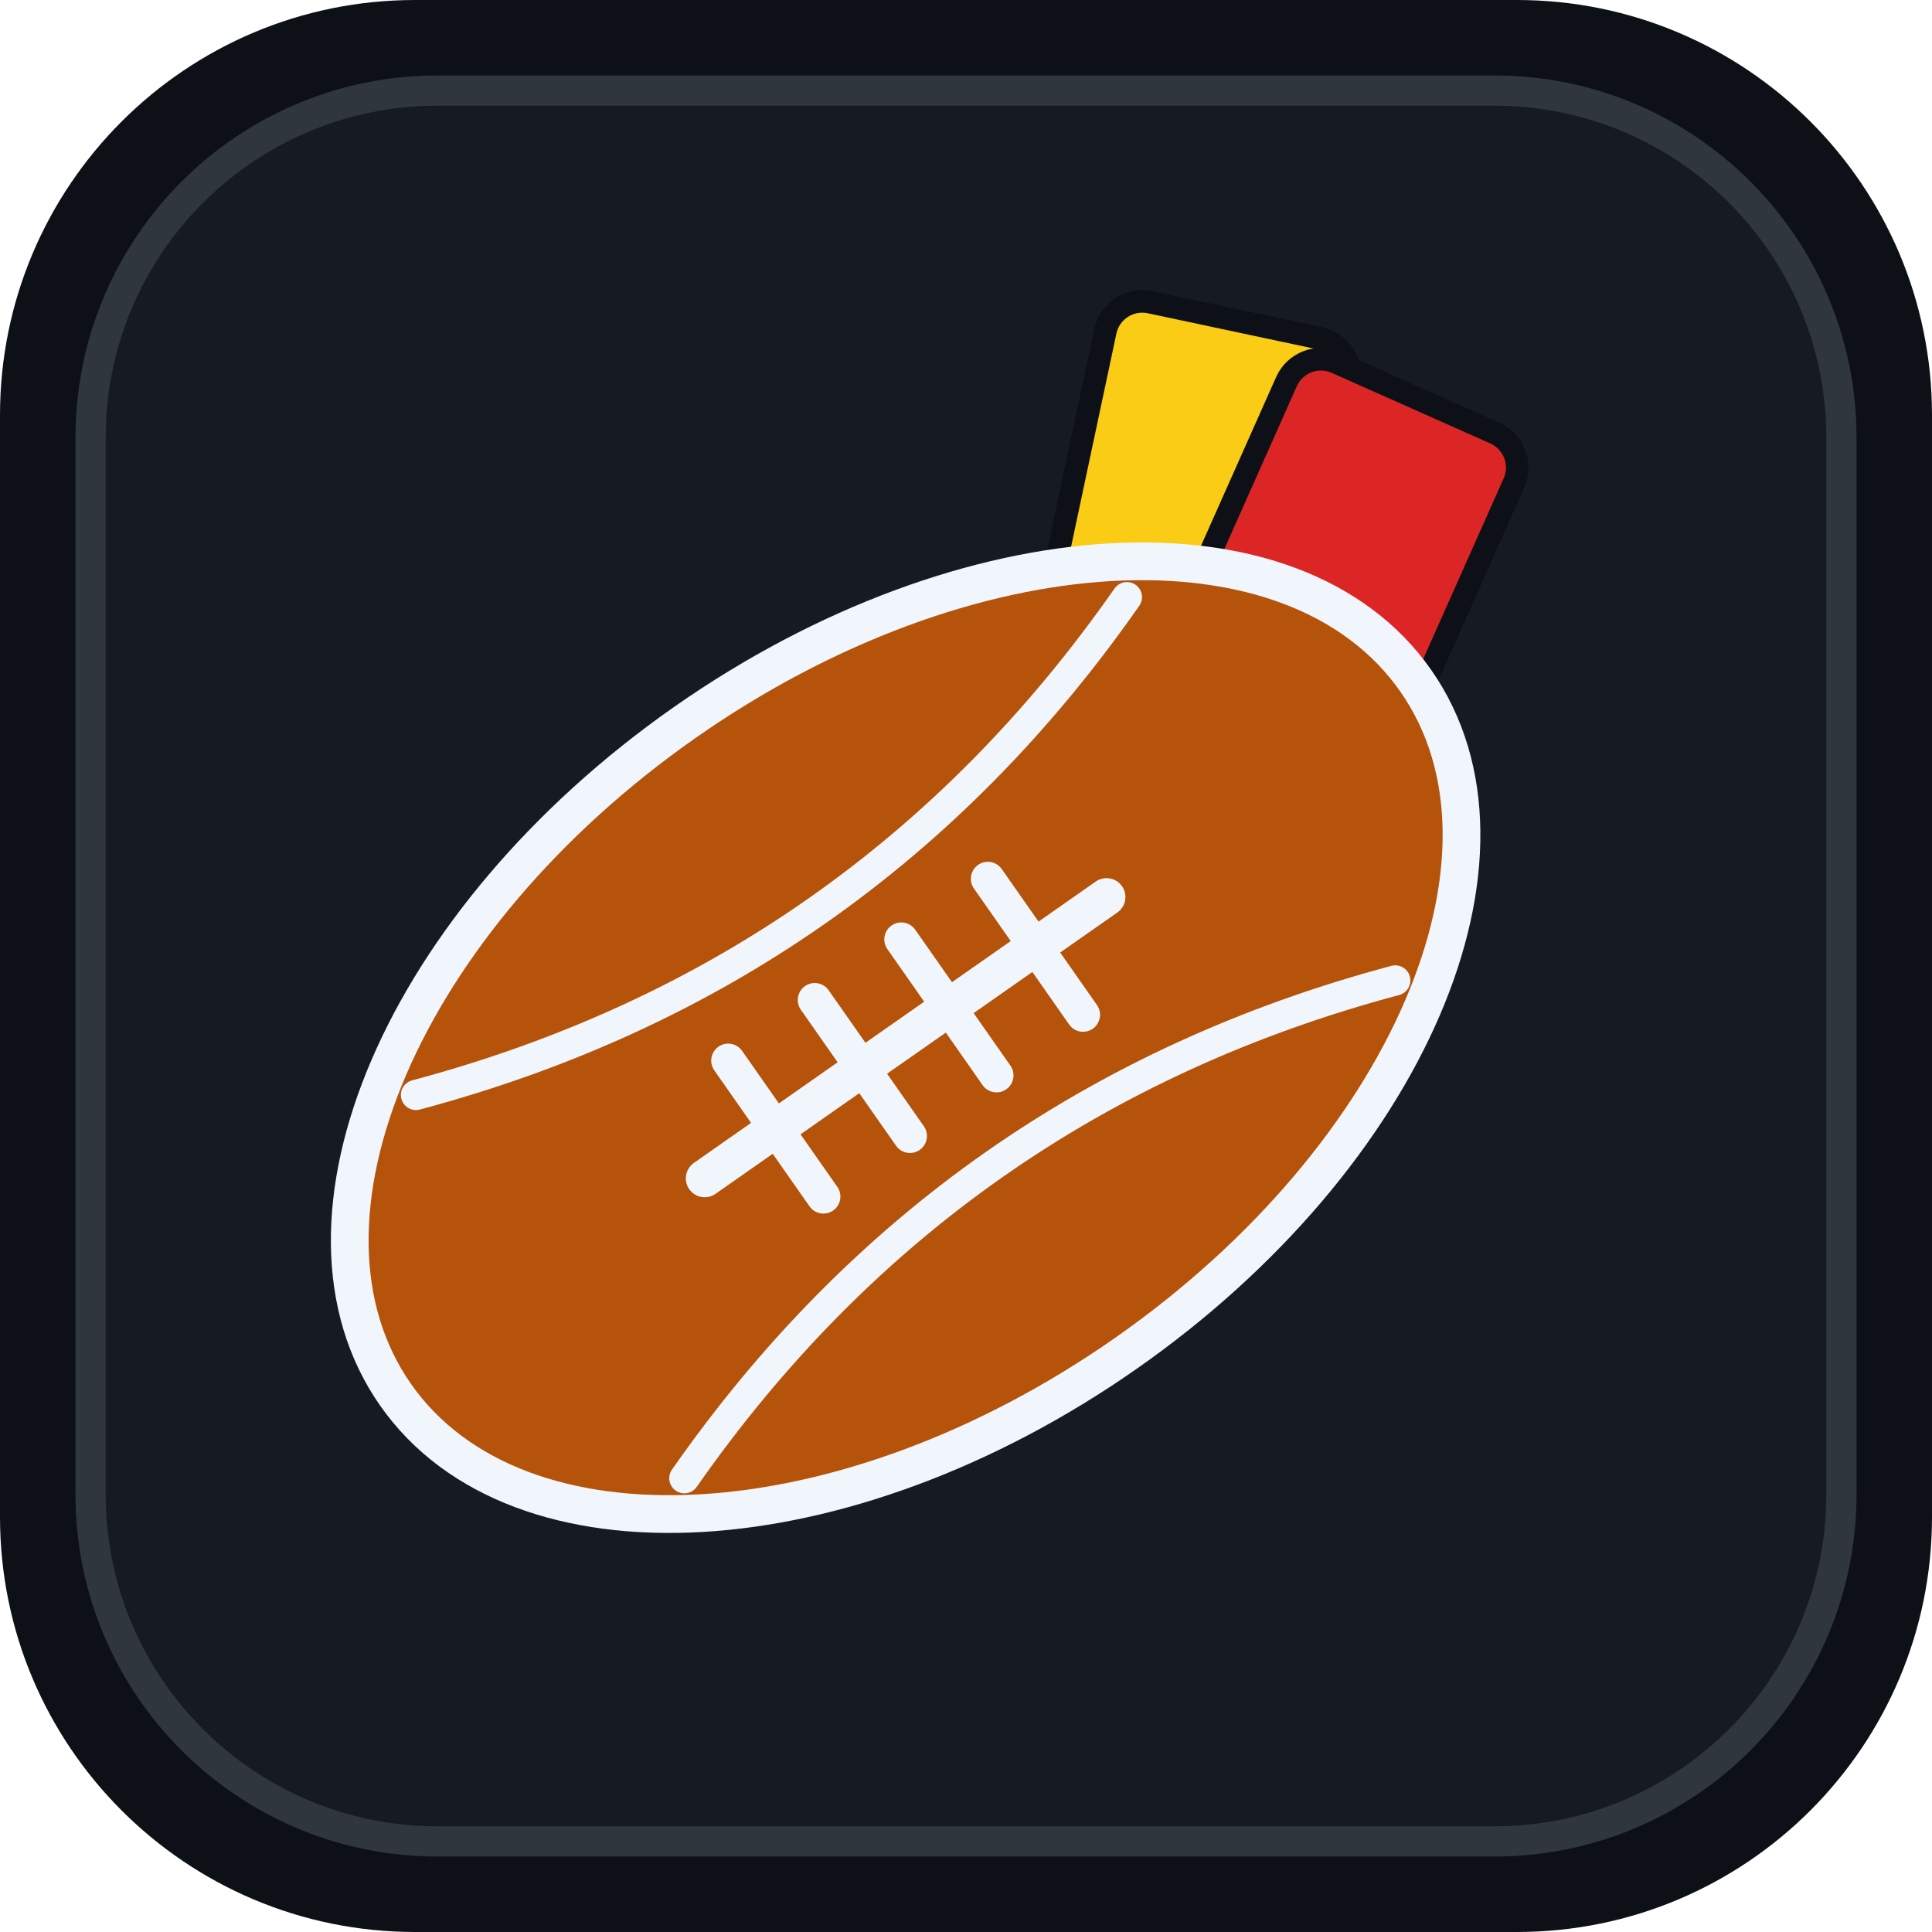
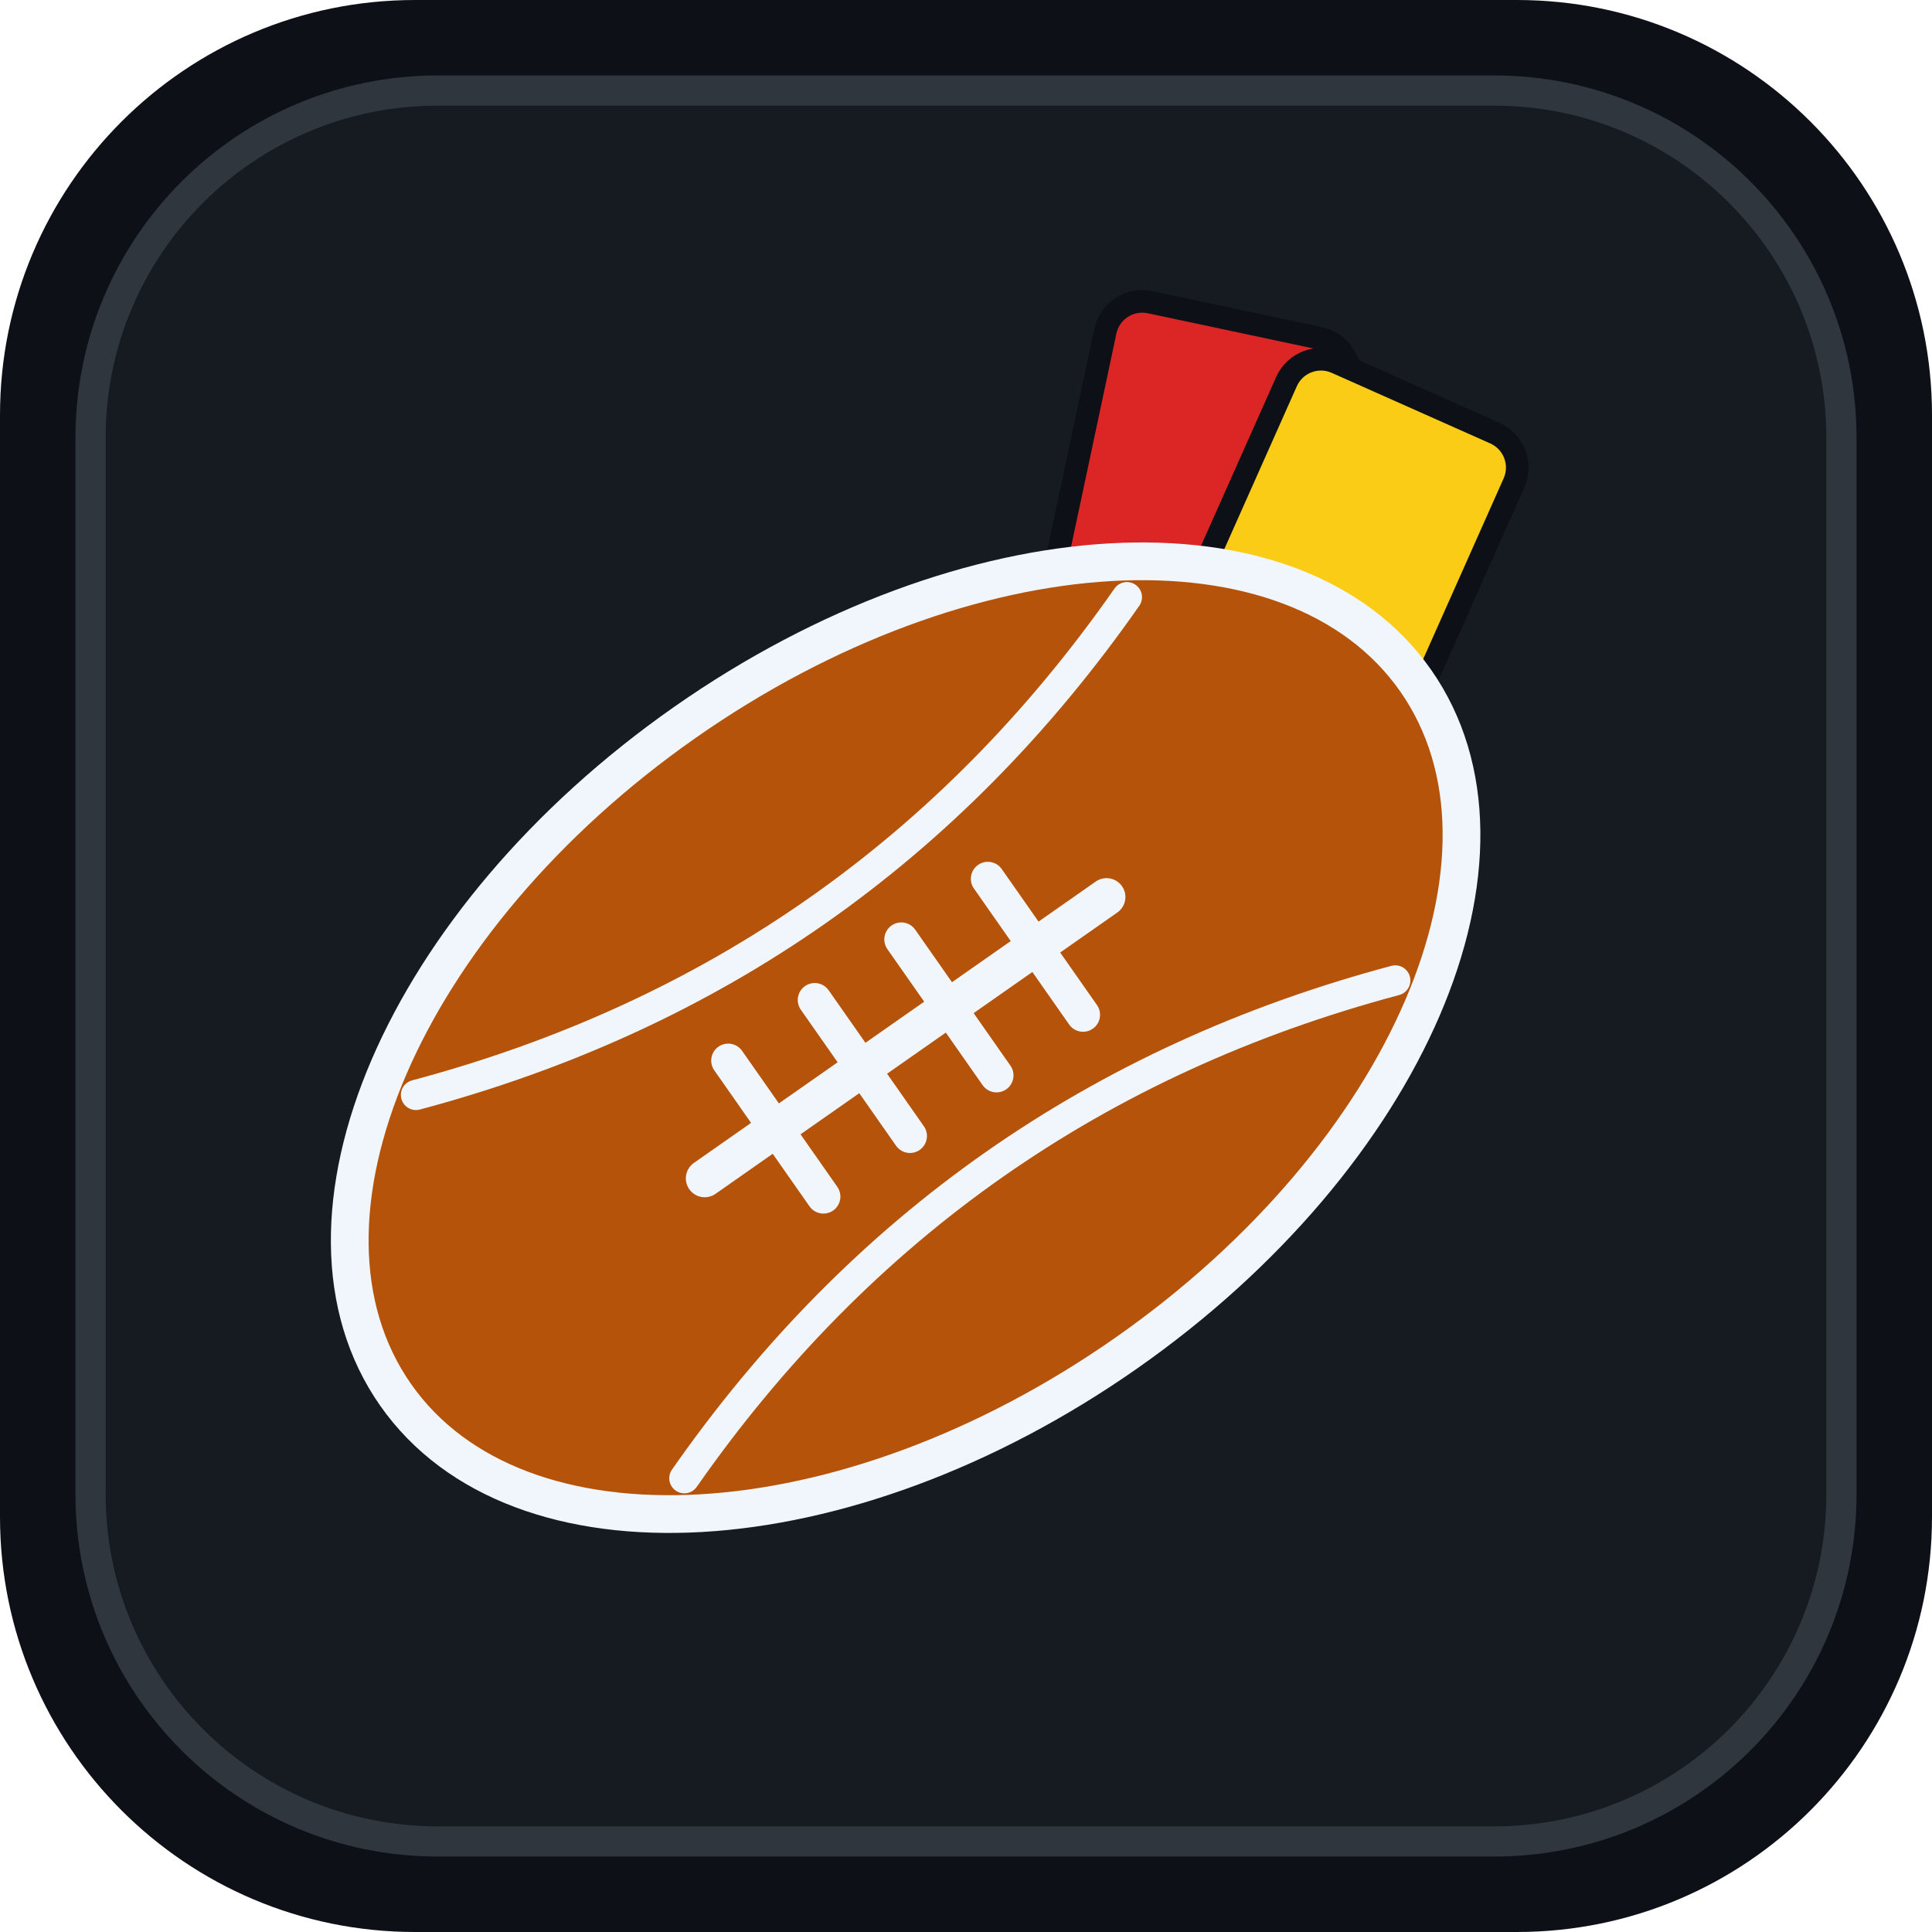
<svg xmlns="http://www.w3.org/2000/svg" viewBox="0 0 512 512" width="512" height="512">
  <rect width="512" height="512" rx="110" fill="#0d1117" />
  <rect x="24" y="24" width="464" height="464" rx="92" fill="#161b22" stroke="#30363d" stroke-width="8" />
-   <rect x="295" y="78" width="66" height="94" rx="10" transform="rotate(12 295 78)" fill="#facc15" stroke="#0d1117" stroke-width="6" />
-   <rect x="345" y="92" width="66" height="94" rx="10" transform="rotate(24 345 92)" fill="#dc2626" stroke="#0d1117" stroke-width="6" />
+   <rect x="295" y="78" width="66" height="94" rx="10" transform="rotate(12 295 78)" fill="#dc2626" stroke="#0d1117" stroke-width="6" />
+   <rect x="345" y="92" width="66" height="94" rx="10" transform="rotate(24 345 92)" fill="#facc15" stroke="#0d1117" stroke-width="6" />
  <g transform="translate(240 275) rotate(-35)">
    <ellipse cx="0" cy="0" rx="165" ry="102" fill="#b45309" stroke="#f0f6fc" stroke-width="10" />
    <path d="M -115 -62 Q 0 -20 115 -62" fill="none" stroke="#f0f6fc" stroke-width="8" stroke-linecap="round" />
    <path d="M -115 62 Q 0 20 115 62" fill="none" stroke="#f0f6fc" stroke-width="8" stroke-linecap="round" />
    <line x1="-65" y1="0" x2="65" y2="0" stroke="#f0f6fc" stroke-width="10" stroke-linecap="round" />
    <line x1="-42" y1="-22" x2="-42" y2="22" stroke="#f0f6fc" stroke-width="9" stroke-linecap="round" />
    <line x1="-14" y1="-22" x2="-14" y2="22" stroke="#f0f6fc" stroke-width="9" stroke-linecap="round" />
    <line x1="14" y1="-22" x2="14" y2="22" stroke="#f0f6fc" stroke-width="9" stroke-linecap="round" />
    <line x1="42" y1="-22" x2="42" y2="22" stroke="#f0f6fc" stroke-width="9" stroke-linecap="round" />
  </g>
</svg>
